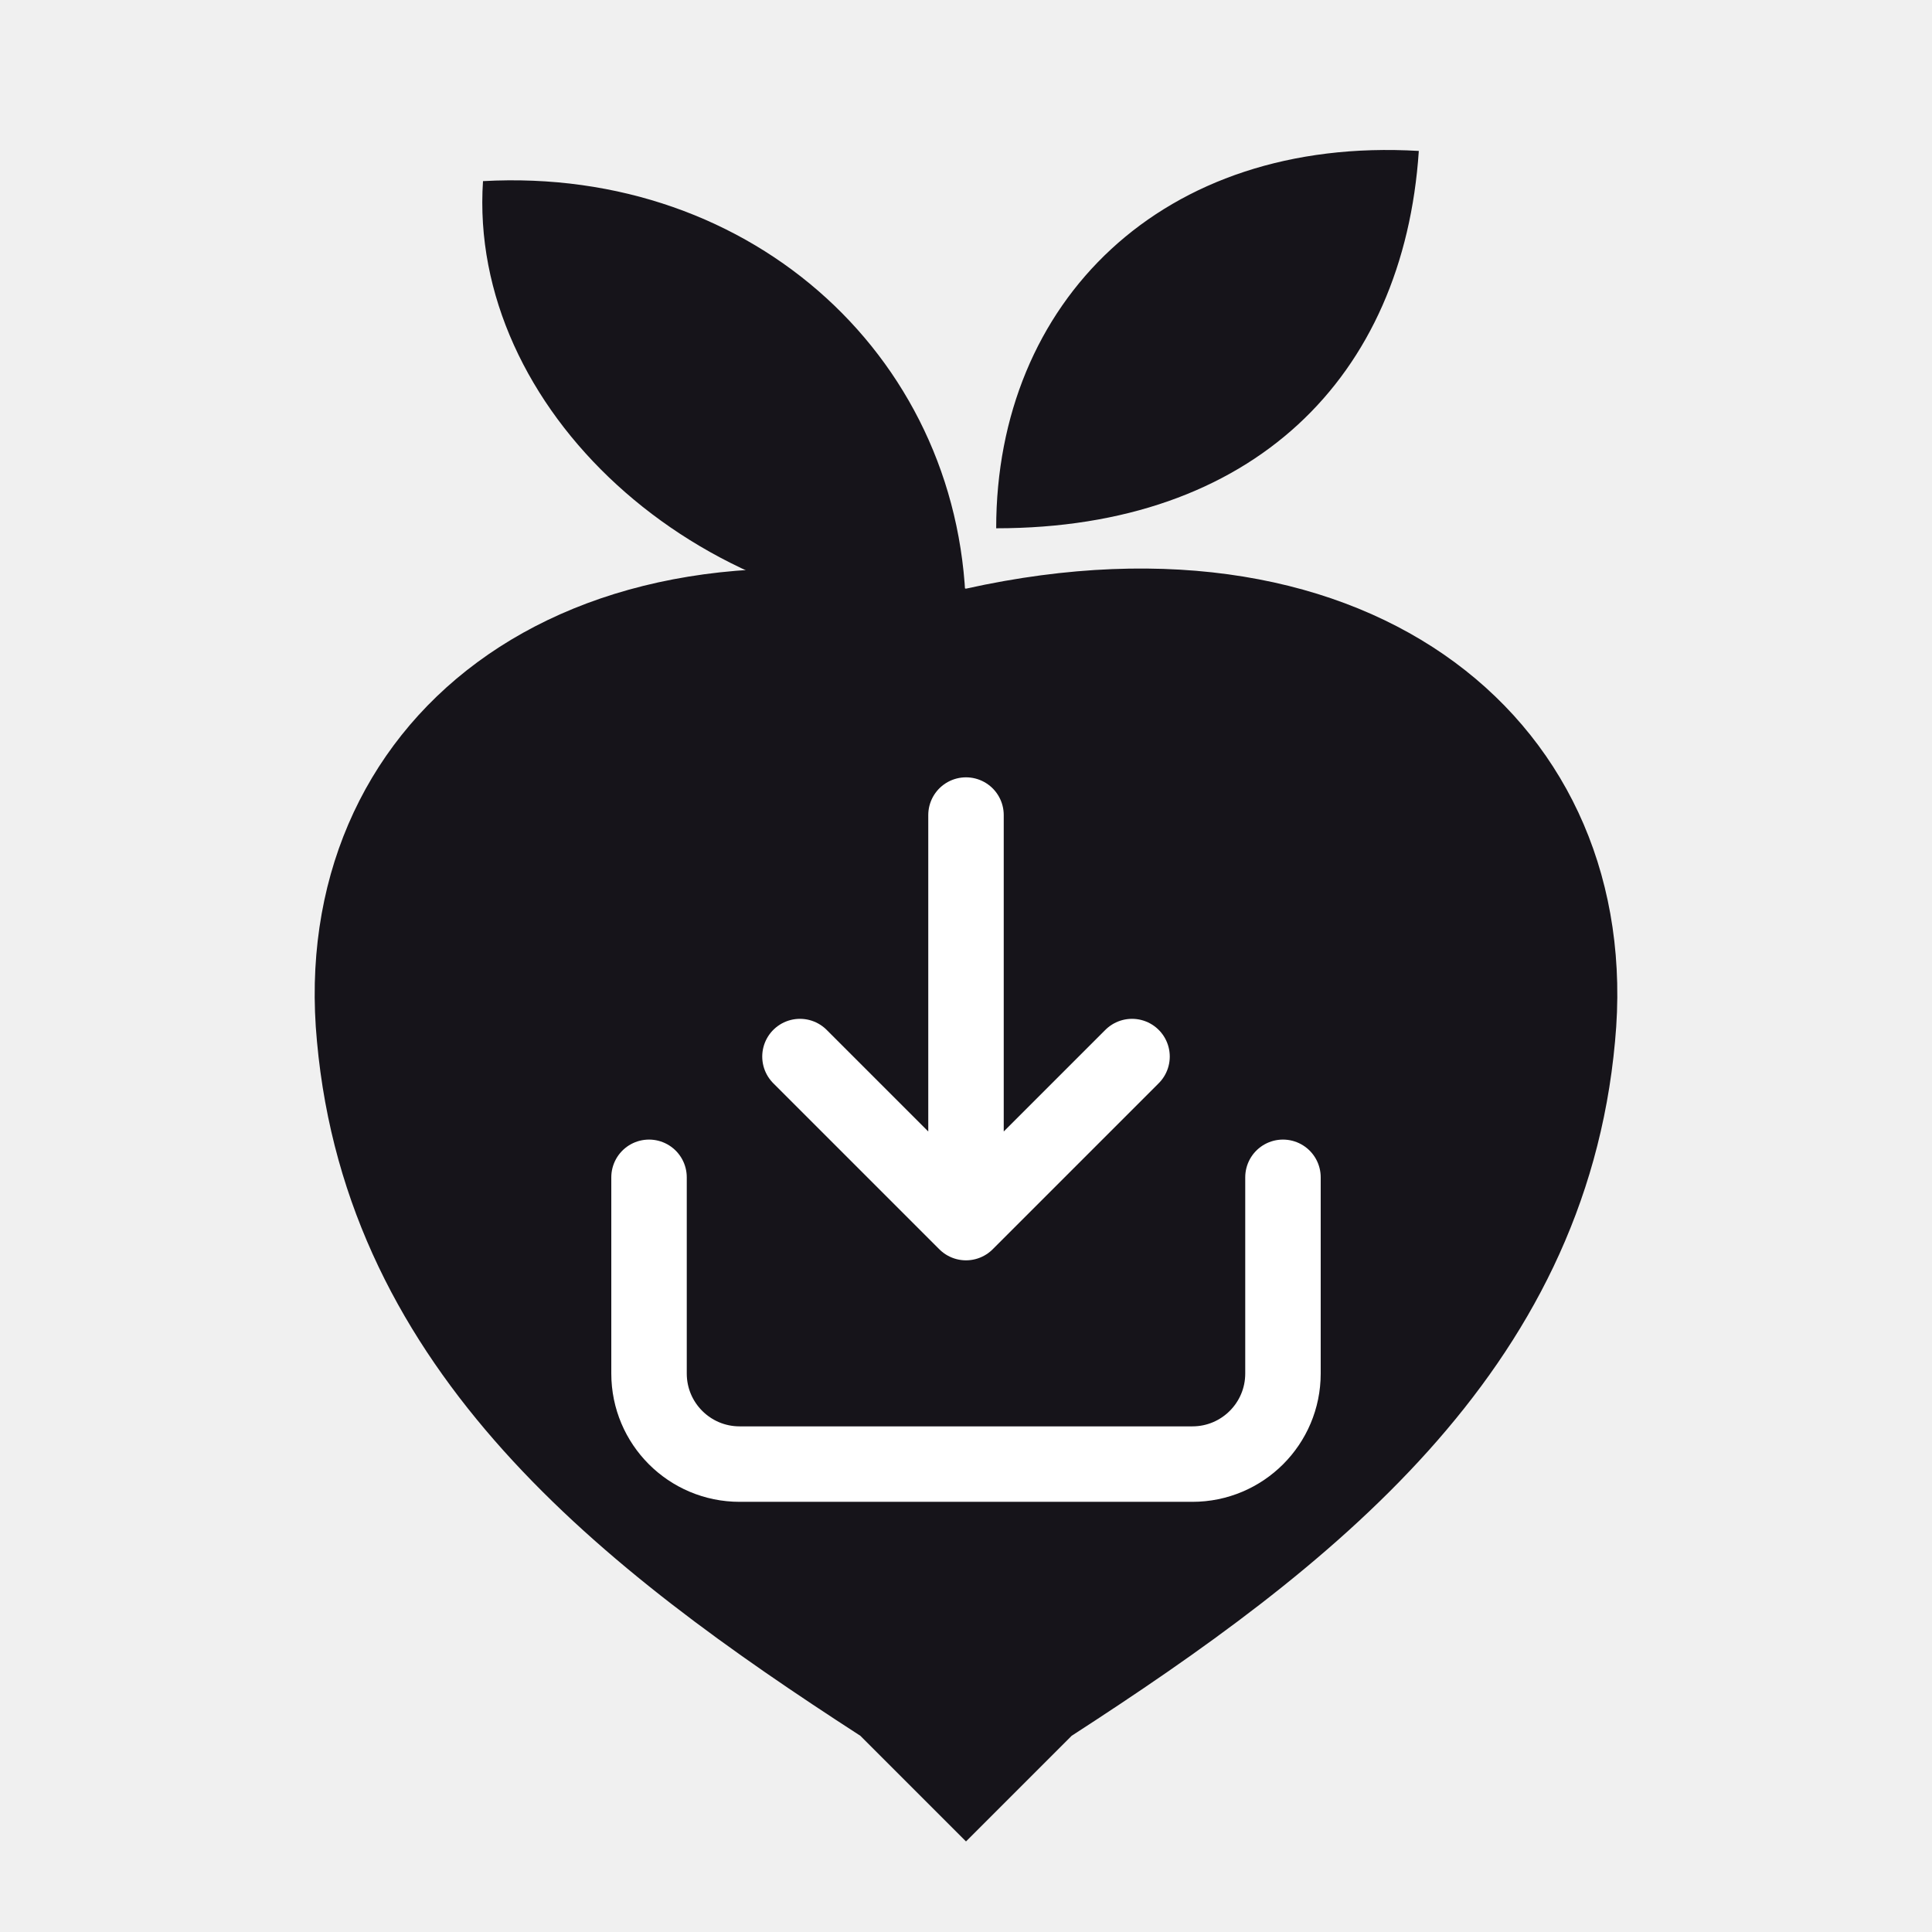
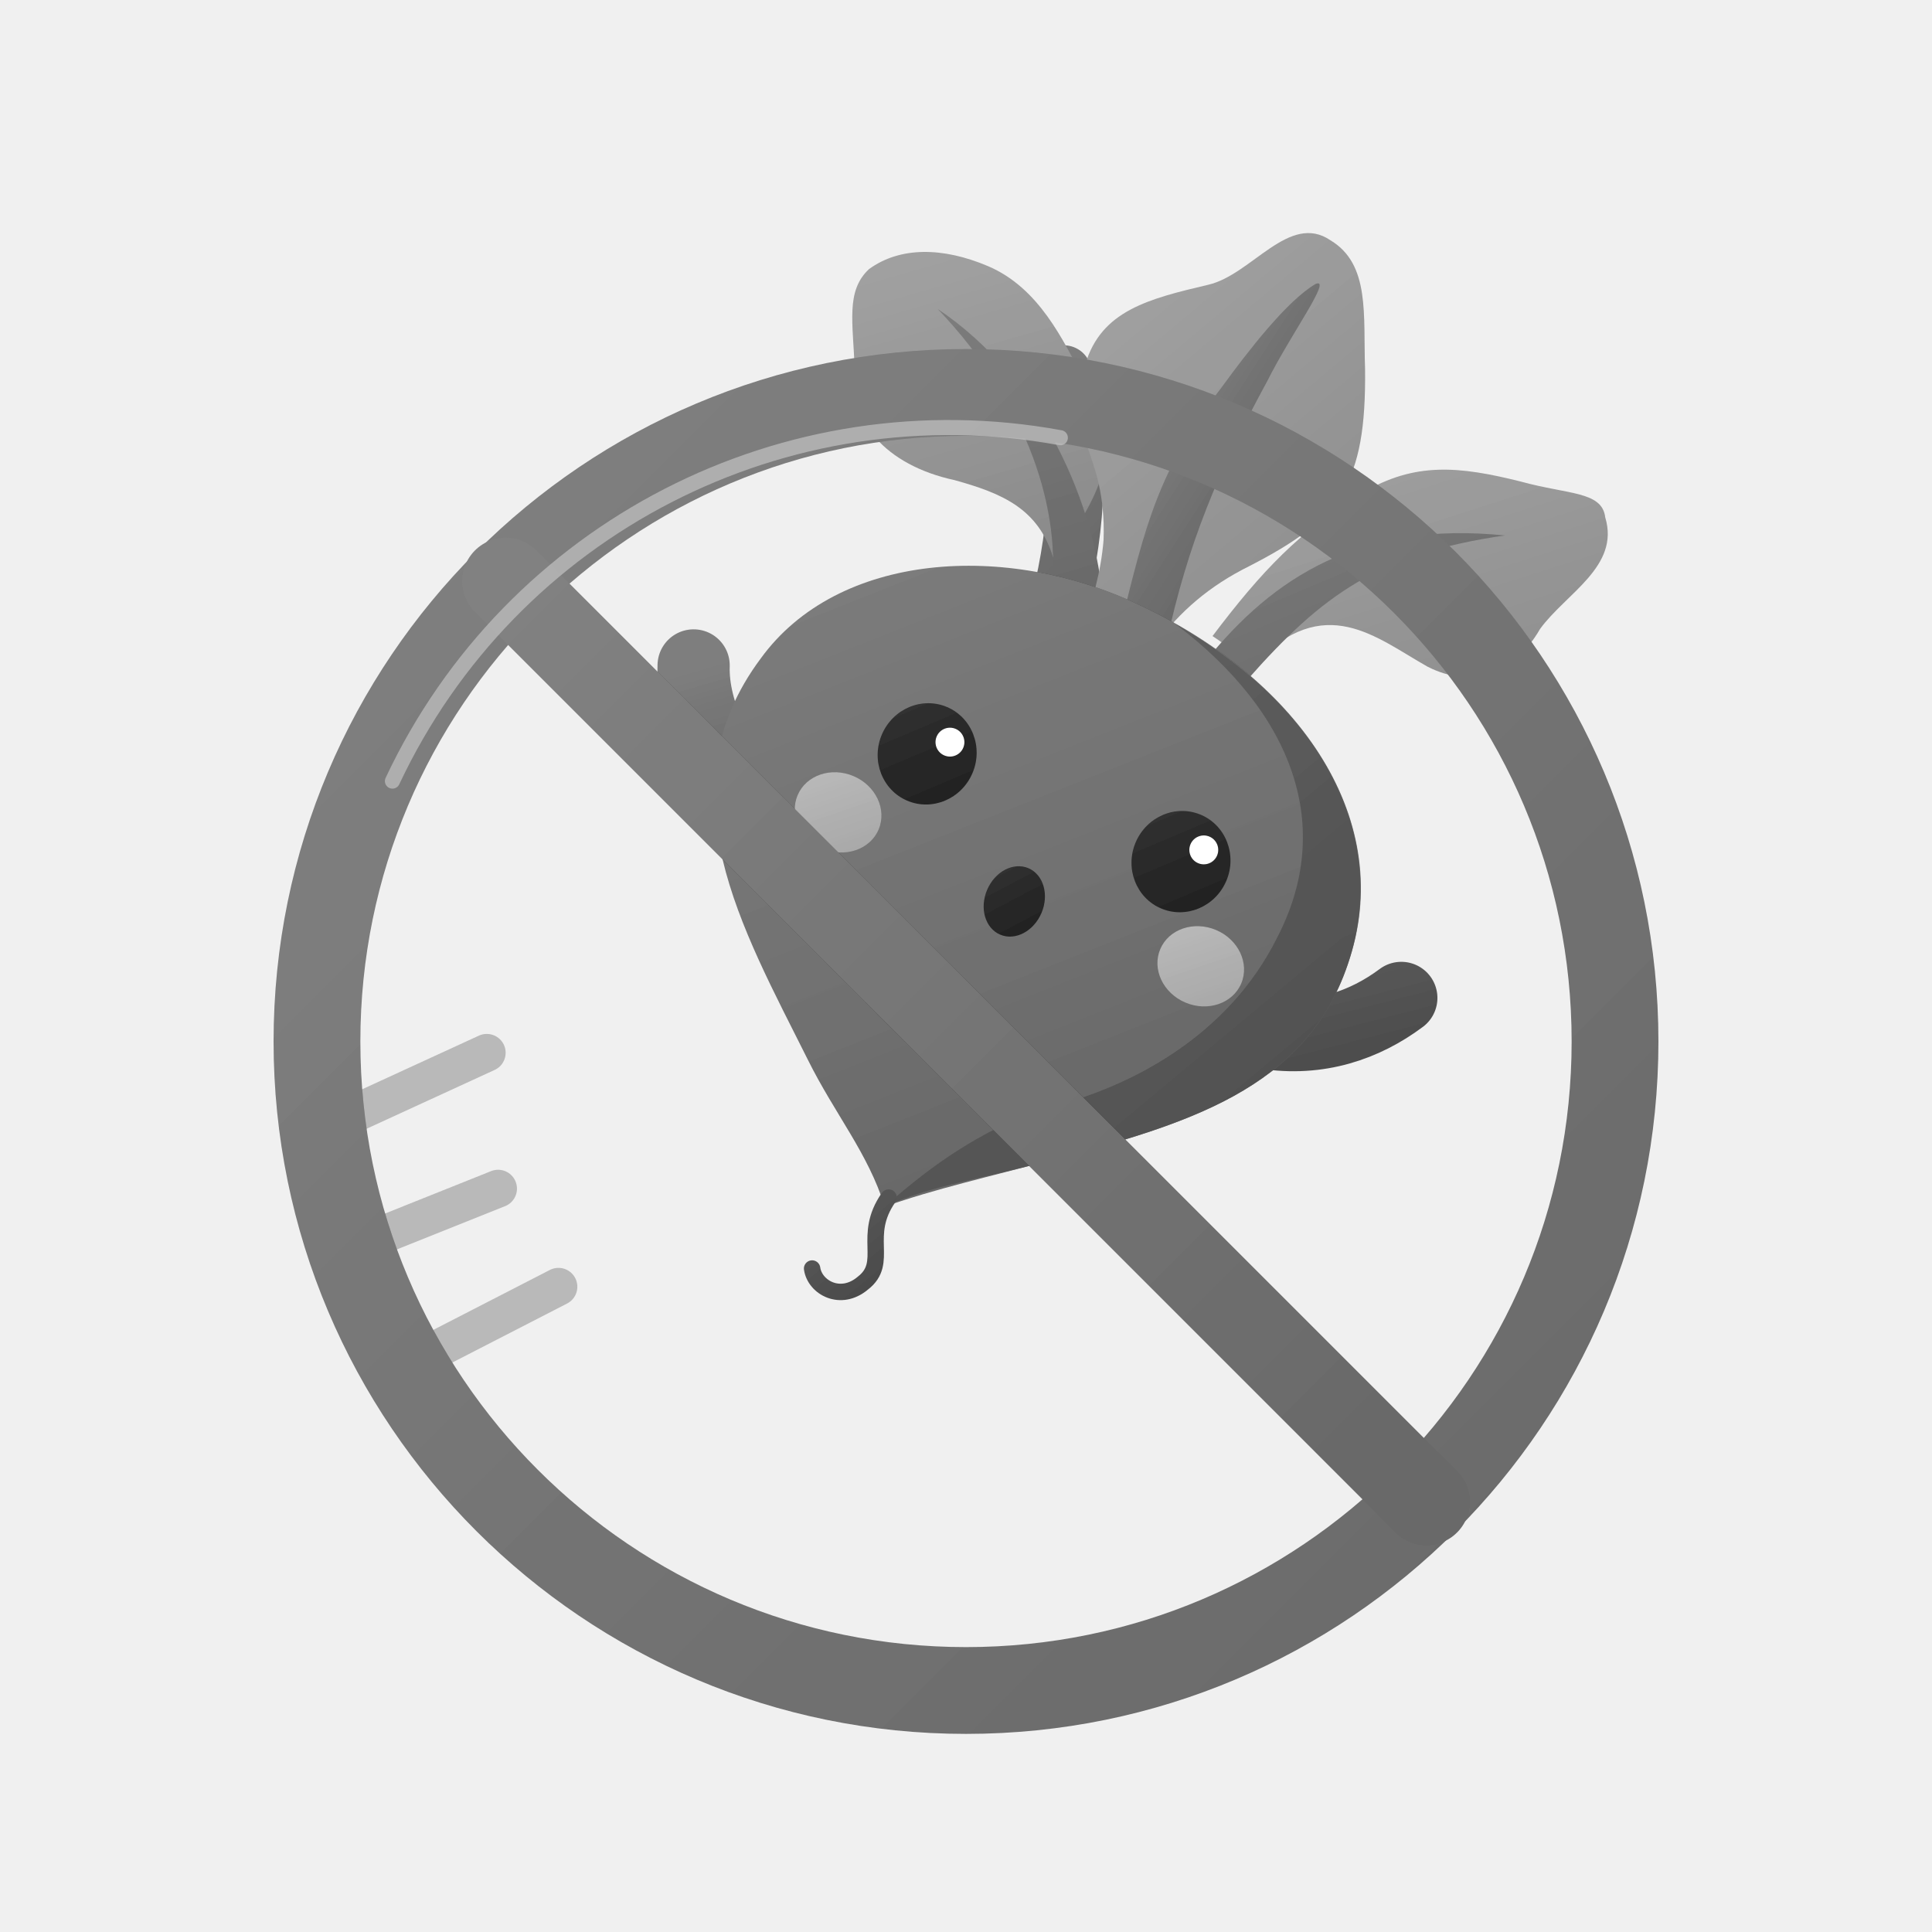
- <svg xmlns="http://www.w3.org/2000/svg" viewBox="0 0 128 128" width="128" height="128" fill="none" role="img" aria-label="unthrown">
-   <path d="M64 41C46 41 31 27 32 12c18-1 32 12 32 29ZM66 35C66 20 77 9 94 10c-1 15-11 25-28 25Z" fill="#16141A" />
-   <path d="M64 39C37 33 19 48 21 69c2 22 19 35 36 46l7 7 7-7c17-11 34-24 36-46 2-21-16-36-43-30Z" fill="#16141A" />
-   <g color="#FFFFFF" stroke="currentColor" stroke-width="5" stroke-linecap="round" stroke-linejoin="round">
-     <path d="M43 78v13a6 6 0 0 0 6 6h30a6 6 0 0 0 6-6V78M64 54v27m-11-11 11 11 11-11" />
+ <svg xmlns="http://www.w3.org/2000/svg" viewBox="0 0 512 512" width="512" height="512" fill="none" role="img" aria-label="unthrown beetroot with a no-throw sign">
+   <defs>
+     <linearGradient id="bt-unthrown-mono-beet" x1="0" y1="0" x2="1" y2="1">
+       <stop offset="0" stop-color="#D44C8A" />
+       <stop offset="0.5" stop-color="#C73A7D" />
+       <stop offset="1" stop-color="#B02768" />
+     </linearGradient>
+     <linearGradient id="bt-unthrown-mono-shade" x1="0" y1="0" x2="1" y2="1">
+       <stop offset="0" stop-color="#A62665" />
+       <stop offset="1" stop-color="#8B1952" />
+     </linearGradient>
+     <linearGradient id="bt-unthrown-mono-leaf" x1="0" y1="0" x2="1" y2="1">
+       <stop offset="0" stop-color="#51B777" />
+       <stop offset="1" stop-color="#329C60" />
+     </linearGradient>
+     <linearGradient id="bt-unthrown-mono-stem" x1="0" y1="0" x2="1" y2="1">
+       <stop offset="0" stop-color="#348D53" />
+       <stop offset="1" stop-color="#247646" />
+     </linearGradient>
+     <linearGradient id="bt-unthrown-mono-cheek" x1="0" y1="0" x2="1" y2="1">
+       <stop offset="0" stop-color="#F6A3CD" />
+       <stop offset="1" stop-color="#EC84B6" />
+     </linearGradient>
+     <linearGradient id="bt-unthrown-mono-eye" x1="0" y1="0" x2="1" y2="1">
+       <stop offset="0" stop-color="#650F39" />
+       <stop offset="1" stop-color="#3A0B24" />
+     </linearGradient>
+     <linearGradient id="bt-unthrown-mono-teal" x1="0" y1="0" x2="1" y2="1">
+       <stop offset="0" stop-color="#51BDB8" />
+       <stop offset="1" stop-color="#37ABA8" />
+     </linearGradient>
+     <linearGradient id="bt-unthrown-mono-teal-side" x1="0" y1="0" x2="1" y2="1">
+       <stop offset="0" stop-color="#298F90" />
+       <stop offset="1" stop-color="#1B7378" />
+     </linearGradient>
+     <linearGradient id="bt-unthrown-mono-orange" x1="0" y1="0" x2="1" y2="1">
+       <stop offset="0" stop-color="#FFAF64" />
+       <stop offset="0.5" stop-color="#F77A27" />
+       <stop offset="1" stop-color="#D95517" />
+     </linearGradient>
+     <linearGradient id="bt-unthrown-mono-orange-side" x1="0" y1="0" x2="1" y2="1">
+       <stop offset="0" stop-color="#F58A38" />
+       <stop offset="1" stop-color="#DD611F" />
+     </linearGradient>
+     <linearGradient id="bt-unthrown-mono-indigo" x1="0" y1="0" x2="1" y2="1">
+       <stop offset="0" stop-color="#9890F1" />
+       <stop offset="0.5" stop-color="#716BD1" />
+       <stop offset="1" stop-color="#514CA5" />
+     </linearGradient>
+     <linearGradient id="bt-unthrown-mono-blue" x1="0" y1="0" x2="1" y2="1">
+       <stop offset="0" stop-color="#79ABE9" />
+       <stop offset="0.5" stop-color="#447EC8" />
+       <stop offset="1" stop-color="#295EA5" />
+     </linearGradient>
+     <linearGradient id="bt-unthrown-mono-silver" x1="0" y1="0" x2="1" y2="1">
+       <stop offset="0" stop-color="#E5EAF1" />
+       <stop offset="0.5" stop-color="#B2C0D0" />
+       <stop offset="1" stop-color="#6F849D" />
+     </linearGradient>
+     <linearGradient id="bt-unthrown-mono-card" x1="0" y1="0" x2="1" y2="1">
+       <stop offset="0" stop-color="#F7EDF4" />
+       <stop offset="1" stop-color="#E9DBE5" />
+     </linearGradient>
+     <linearGradient id="bt-unthrown-mono-amber" x1="0" y1="0" x2="1" y2="1">
+       <stop offset="0" stop-color="#F5CD7A" />
+       <stop offset="0.5" stop-color="#D99E3D" />
+       <stop offset="1" stop-color="#B27521" />
+     </linearGradient>
+     <linearGradient id="bt-unthrown-mono-palette" x1="0" y1="0" x2="1" y2="1">
+       <stop offset="0" stop-color="#F5D2E9" />
+       <stop offset="0.5" stop-color="#DE9AC6" />
+       <stop offset="1" stop-color="#B96FA5" />
+     </linearGradient>
+   </defs>
+   <defs>
+     <filter id="bt-unthrown-mono-gray">
+       <feColorMatrix type="saturate" values="0" />
+     </filter>
+   </defs>
+   <g filter="url(#bt-unthrown-mono-gray)">
+     <g transform="rotate(23 256 263)">
+       <g transform="translate(147 27) scale(.87)">
+         <g>
+           <path d="M105 151C101 126 93 105 79 86" fill="none" stroke="url(#bt-unthrown-mono-stem)" stroke-width="17" stroke-linecap="round" />
+           <path d="M98 139C88 127 76 127 61 129 40 133 24 125 20 110 14 97 8 89 12 80 18 70 30 65 45 65 62 65 75 77 85 85 98 93 108 106 98 139Z" fill="url(#bt-unthrown-mono-leaf)" />
+           <path d="M102 150C95 125 73 99 36 83 73 90 104 119 118 147Z" fill="url(#bt-unthrown-mono-stem)" />
+           <path d="M125 149C125 125 126 105 120 87 110 61 96 63 94 40 92 23 104 14 119 3 130-5 133-27 148-24 162-22 166-7 173 8 187 40 184 53 164 77 146 98 144 119 143 149Z" fill="url(#bt-unthrown-mono-leaf)" transform="translate(-10 41)" />
+           <path d="M125 150C120 119 117 102 125 71 128 58 133 39 139 31 143 27 138 48 137 64 134 95 134 119 140 150Z" fill="url(#bt-unthrown-mono-stem)" />
+           <path d="M152 142C158 118 164 102 177 84 188 69 201 65 220 62 235 60 244 55 248 62 258 74 246 88 243 101 241 117 231 126 216 125 198 123 178 116 167 145Z" fill="url(#bt-unthrown-mono-leaf)" />
+           <path d="M153 150C162 118 180 92 222 79 189 99 178 117 167 150Z" fill="url(#bt-unthrown-mono-stem)" />
+           <path d="M48 243C30 239 15 225 10 212" stroke="url(#bt-unthrown-mono-beet)" stroke-width="22" stroke-linecap="round" />
+           <path d="M214 247C230 243 241 233 248 221" stroke="url(#bt-unthrown-mono-shade)" stroke-width="22" stroke-linecap="round" />
+           <path d="M128 142C83 140 37 163 28 202 16 251 55 280 89 309 103 321 117 328 128 341 139 329 153 321 168 309 203 282 232 258 229 218 226 172 182 144 128 142Z" fill="url(#bt-unthrown-mono-beet)" />
+           <path d="M140 143C184 154 209 181 206 219 204 252 183 279 159 296 146 309 137 322 128 341 140 330 154 320 168 309 203 282 232 258 229 218 226 177 191 149 140 143Z" fill="url(#bt-unthrown-mono-shade)" opacity=".85" />
+           <ellipse cx="86" cy="209" rx="15" ry="15.5" fill="url(#bt-unthrown-mono-eye)" />
+           <ellipse cx="170" cy="209" rx="15" ry="15.5" fill="url(#bt-unthrown-mono-eye)" />
+           <circle cx="91" cy="203" r="4.4" fill="#FFF" />
+           <circle cx="175" cy="203" r="4.4" fill="#FFF" />
+           <ellipse cx="68" cy="236" rx="13.4" ry="12" fill="url(#bt-unthrown-mono-cheek)" />
+           <ellipse cx="188" cy="236" rx="13.4" ry="12" fill="url(#bt-unthrown-mono-cheek)" />
+           <ellipse cx="128" cy="240" rx="9" ry="11" fill="url(#bt-unthrown-mono-eye)" />
+           <path d="M128 338c-3 14 8 18 3 27-4 8-13 7-16 2" stroke="url(#bt-unthrown-mono-shade)" stroke-width="5" fill="none" stroke-linecap="round" />
+         </g>
+       </g>
+     </g>
+     <path d="m92 296 37-17m-37 52 40-16m-19 44 35-18" stroke="#EDA2C9" stroke-width="10" stroke-linecap="round" />
+     <circle cx="256" cy="276" r="172" fill="none" stroke="url(#bt-unthrown-mono-teal-side)" stroke-width="23" />
+     <path d="m134 154 244 244" stroke="url(#bt-unthrown-mono-teal-side)" stroke-width="23" stroke-linecap="round" />
+     <path d="M104 207a163 163 0 0 1 177-91" stroke="#79D3C9" stroke-width="4" stroke-linecap="round" fill="none" opacity=".7" />
  </g>
</svg>
